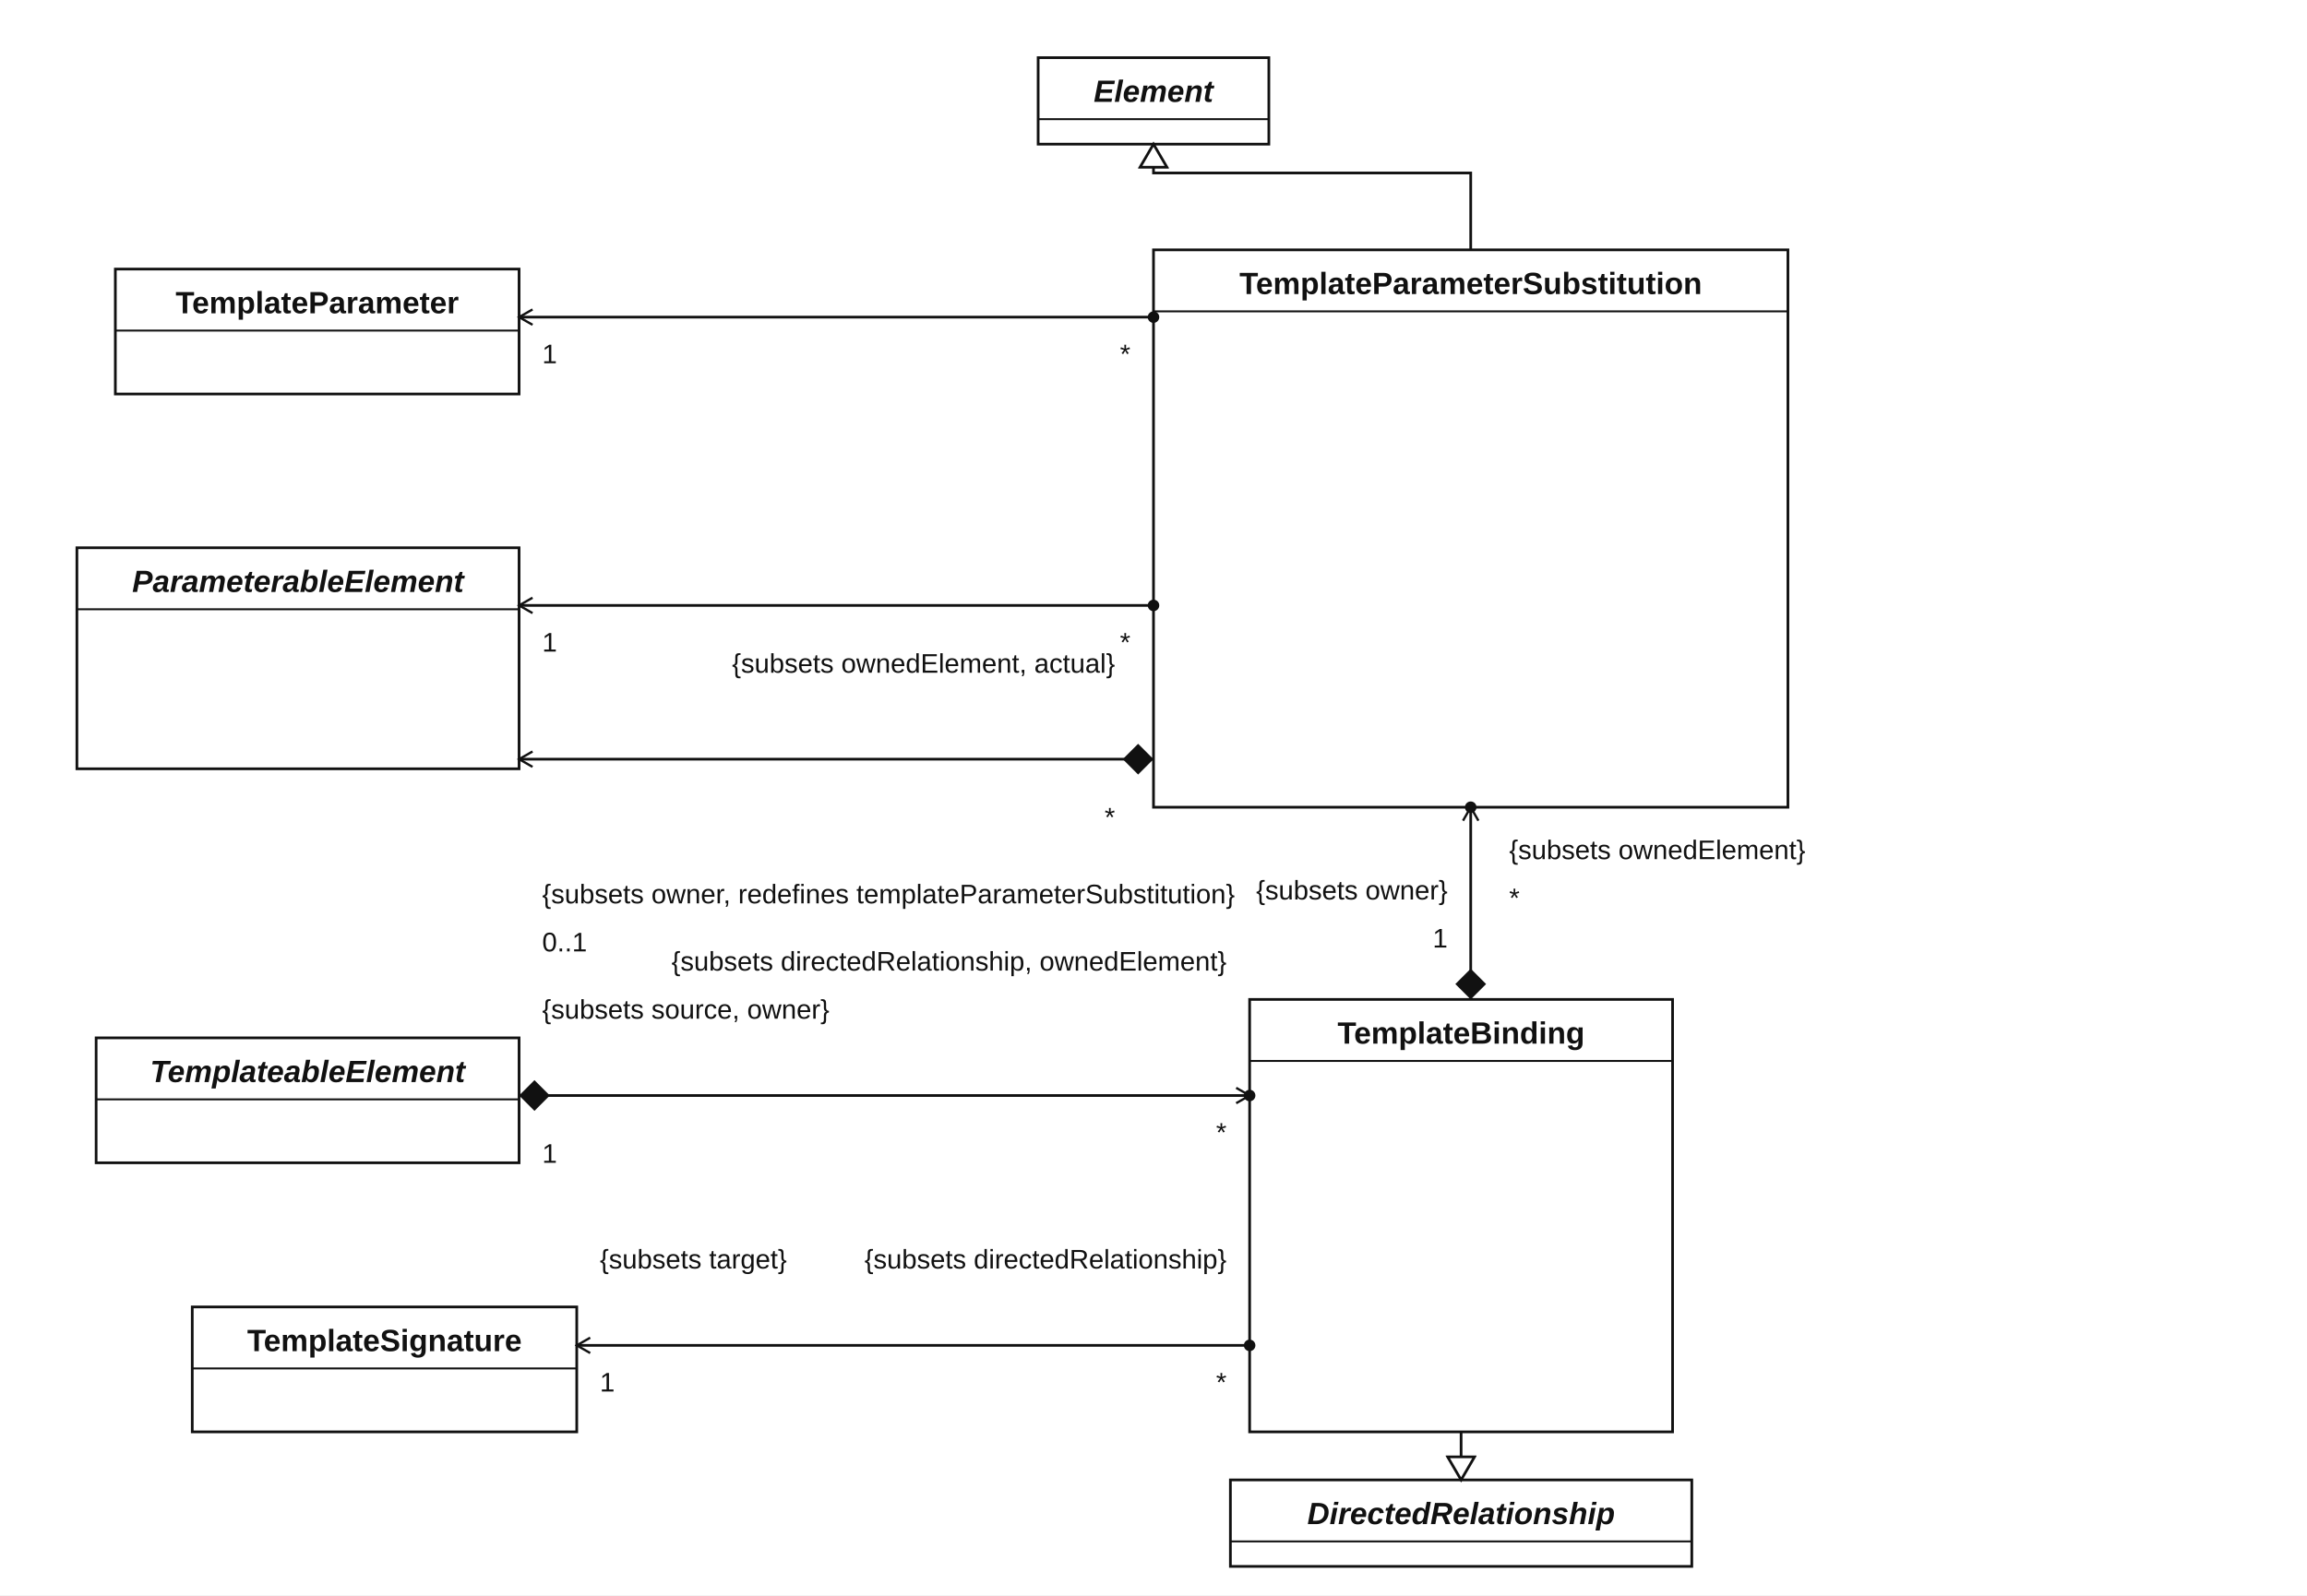
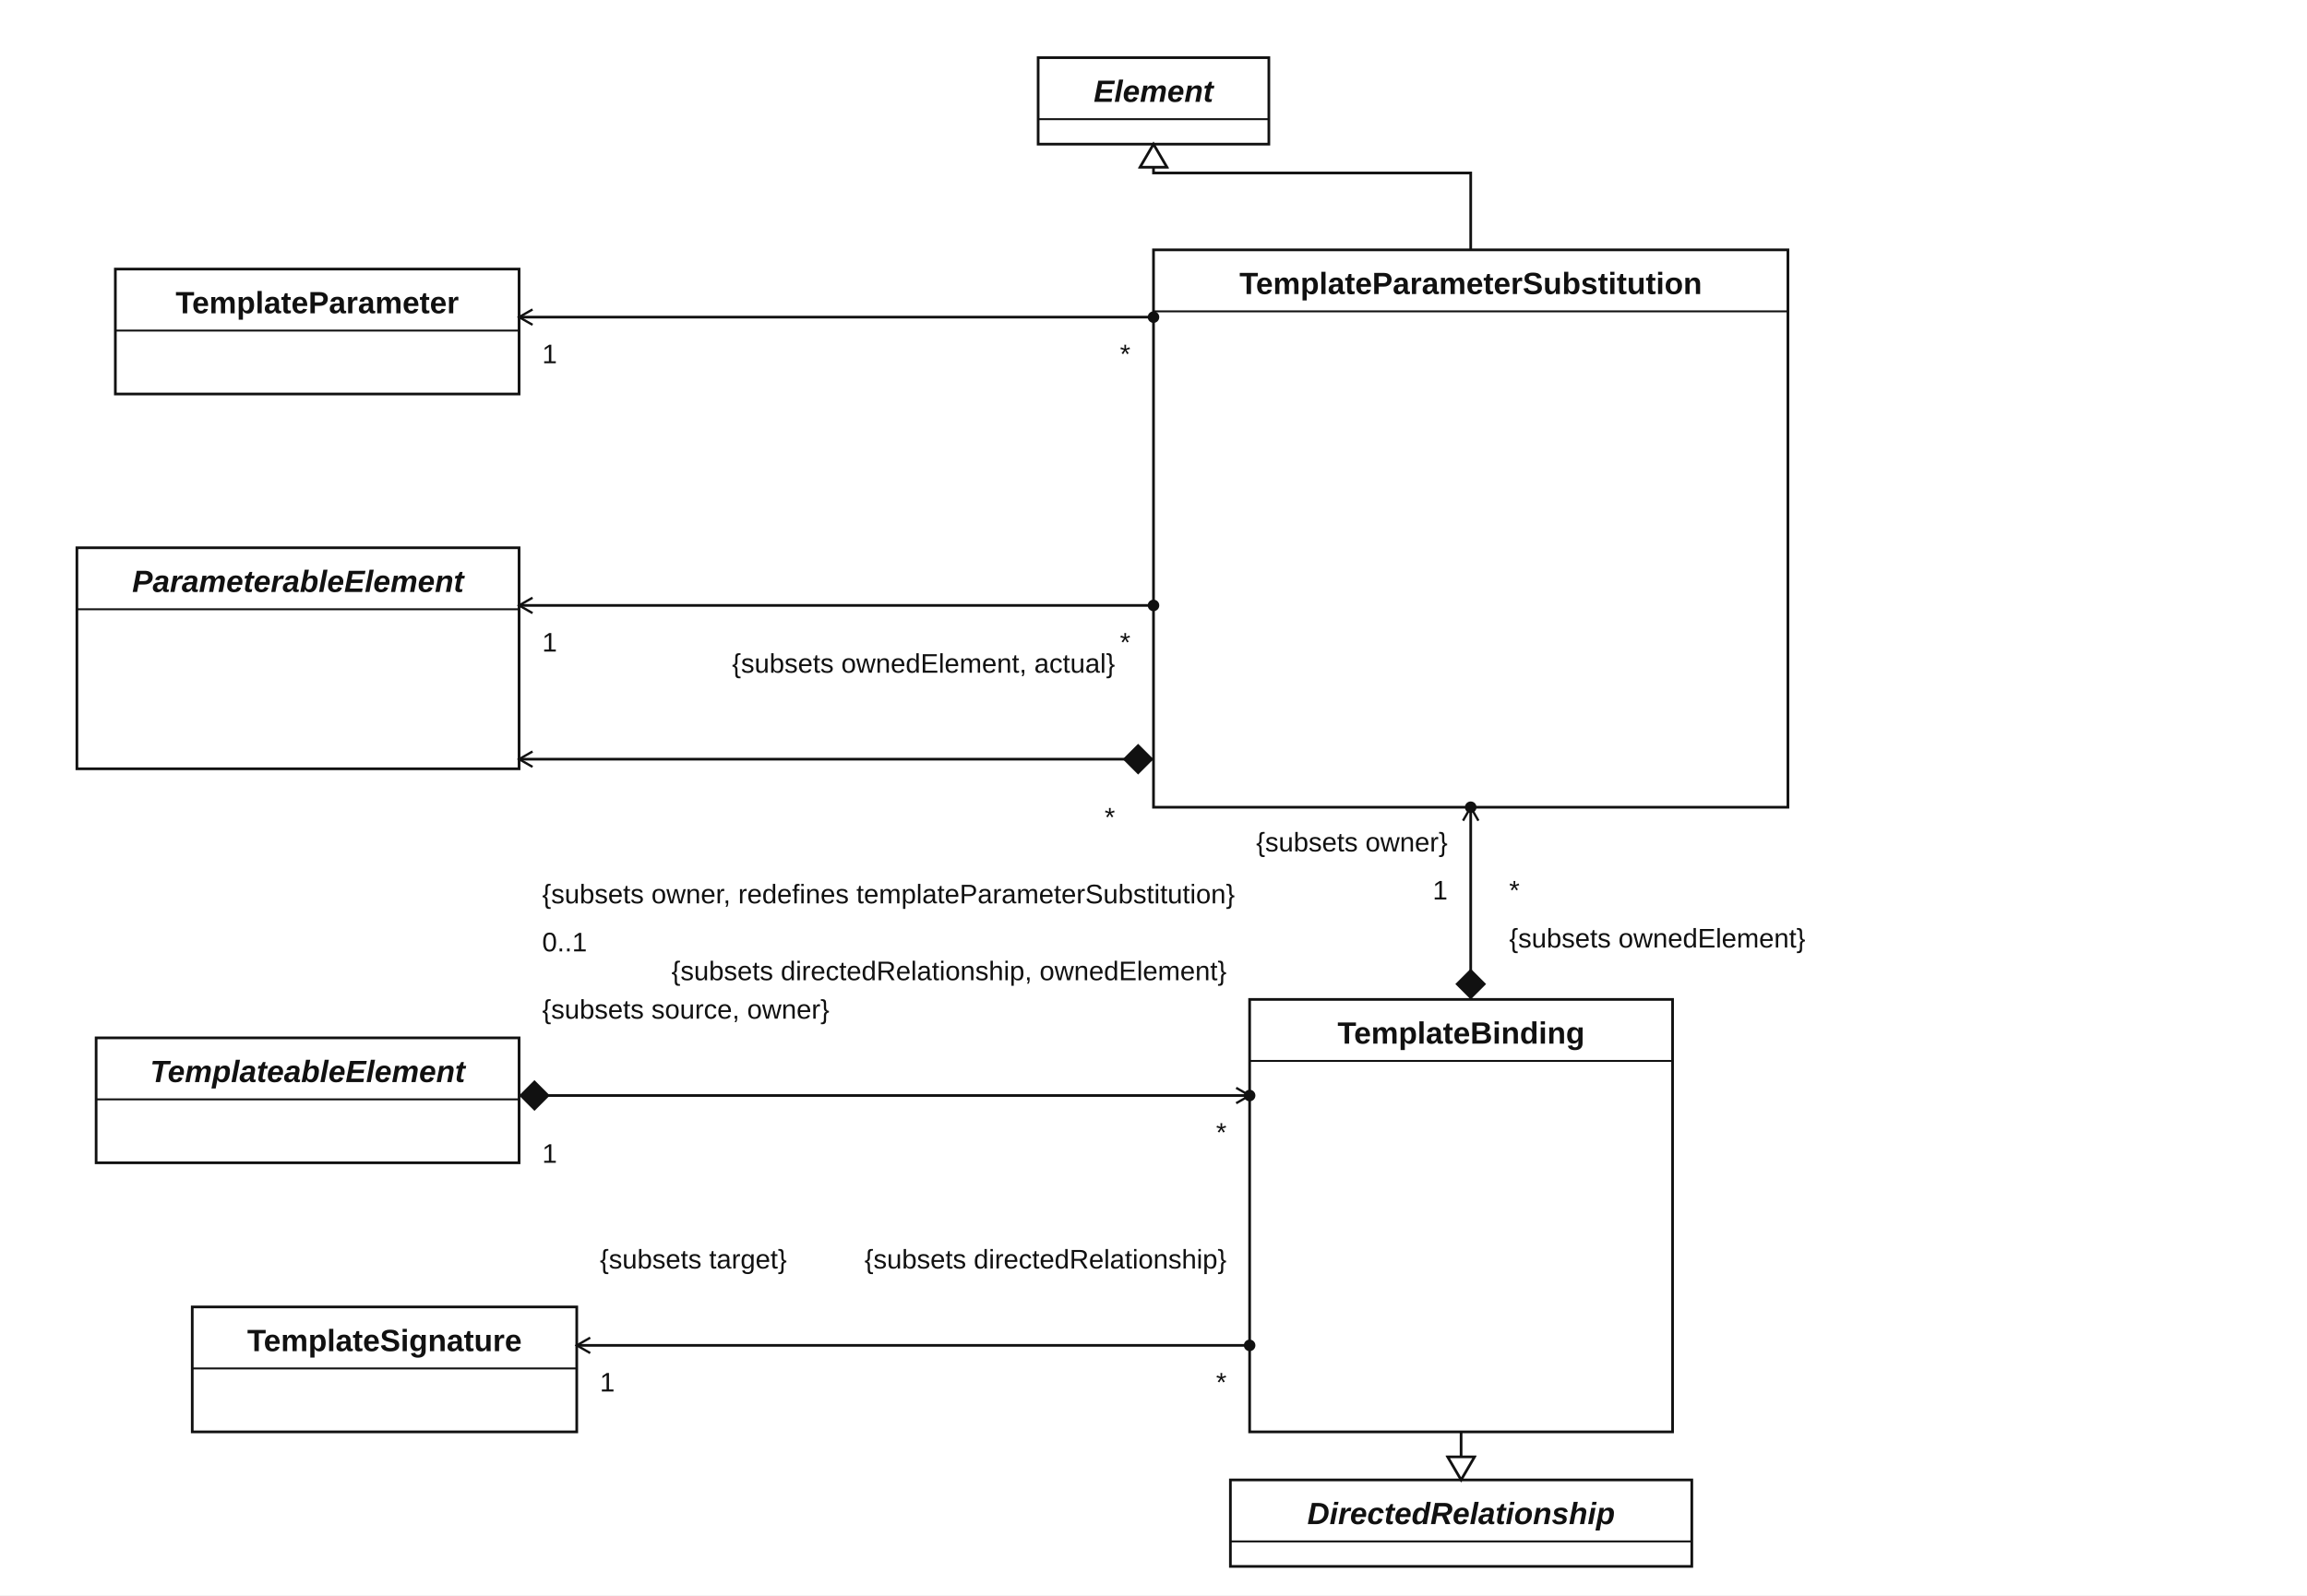
<svg xmlns="http://www.w3.org/2000/svg" width="1200" height="830" viewBox="0 0 1200 830" role="img" aria-labelledby="diagram-title diagram-description" data-figure="7.4">
  <defs>
    <marker id="generalization" markerWidth="15" markerHeight="16" refX="13" refY="8" orient="auto" markerUnits="userSpaceOnUse">
      <path d="M 1 1 L 13 8 L 1 15 Z" fill="#ffffff" stroke="#111111" stroke-width="1.4" />
    </marker>
    <marker id="navigation" markerWidth="9" markerHeight="10" refX="8" refY="5" orient="auto" markerUnits="userSpaceOnUse">
      <path d="M 1 1 L 8 5 L 1 9" fill="none" stroke="context-stroke" stroke-width="1.2" />
    </marker>
    <marker id="navigation-start" markerWidth="9" markerHeight="10" refX="8" refY="5" orient="auto-start-reverse" markerUnits="userSpaceOnUse">
      <path d="M 1 1 L 8 5 L 1 9" fill="none" stroke="context-stroke" stroke-width="1.2" />
    </marker>
    <style>.background, .class-box, .package-box, .note-box { fill: #ffffff; }
  .class-box, .package-box, .note-box, .association, .generalization-line,
  .class-divider, .example-association, .dependency-line, .note-link { stroke: #111111; stroke-width: 1.4; }
  .association, .generalization-line, .class-divider, .example-association,
  .dependency-line, .note-link { fill: none; }
  .class-divider { stroke-width: 1; }
  text { fill: #111111; font-family: Arial, Helvetica, sans-serif; font-size: 16px; }
  .class-name { font-weight: 700; }
  .abstract { font-style: italic; }
  .attribute, .operation, .association-label, .example-label { font-size: 14px; }
  .end-dot, .composition { fill: #111111; }
  .dependency-line, .note-link { stroke-dasharray: 7 5; }
  .template-signature { stroke-dasharray: 4 3; }
  a { cursor: pointer; }
  a:hover .class-box, a:hover .note-box { fill: #eef3fb; stroke: #1e3a8a; }
  a:focus-visible { outline: none; }
  a:focus-visible .class-box, a:focus-visible .note-box { stroke: #7c3aed; stroke-width: 3; }
  .association, .example-association, .dependency-line { pointer-events: stroke; }
  .association-hitbox { fill: none; stroke: transparent; stroke-width: 12; pointer-events: stroke; }
  .association-group:hover .association, .example-association-group:hover .example-association,
  .dependency-group:hover .dependency-line { stroke: #1e3a8a; stroke-width: 2.2; }
  .association-group:hover text, .example-association-group:hover text,
  .dependency-group:hover text { fill: #1e3a8a; }
  .association-group:hover .end-dot, .association-group:hover .composition,
  .example-association-group:hover .end-dot { fill: #1e3a8a; }
  .association-end { cursor: help; }</style>
  </defs>
  <rect class="background" width="1200" height="830" />
  <a class="class-node" data-classifier="Element" href="../../index.html#/classifier/element" target="_top" aria-label="Element — открыть описание класса">
    <rect class="class-box" x="540" y="30" width="120" height="45" />
    <line class="class-divider" x1="540" y1="62" x2="660" y2="62" />
    <text class="class-name abstract" x="600.0" y="53" text-anchor="middle">Element</text>
  </a>
  <a class="class-node" data-classifier="TemplateParameter" href="../../index.html#/classifier/templateparameter" target="_top" aria-label="TemplateParameter — открыть описание класса">
    <rect class="class-box" x="60" y="140" width="210" height="65" />
    <line class="class-divider" x1="60" y1="172" x2="270" y2="172" />
    <text class="class-name" x="165.0" y="163" text-anchor="middle">TemplateParameter</text>
  </a>
  <a class="class-node" data-classifier="ParameterableElement" href="../../index.html#/classifier/parameterableelement" target="_top" aria-label="ParameterableElement — открыть описание класса">
    <rect class="class-box" x="40" y="285" width="230" height="115" />
    <line class="class-divider" x1="40" y1="317" x2="270" y2="317" />
    <text class="class-name abstract" x="155.0" y="308" text-anchor="middle">ParameterableElement</text>
  </a>
  <a class="class-node" data-classifier="TemplateParameterSubstitution" href="../../index.html#/classifier/templateparametersubstitution" target="_top" aria-label="TemplateParameterSubstitution — открыть описание класса">
    <rect class="class-box" x="600" y="130" width="330" height="290" />
    <line class="class-divider" x1="600" y1="162" x2="930" y2="162" />
    <text class="class-name" x="765.0" y="153" text-anchor="middle">TemplateParameterSubstitution</text>
  </a>
  <a class="class-node" data-classifier="TemplateableElement" href="../../index.html#/classifier/templateableelement" target="_top" aria-label="TemplateableElement — открыть описание класса">
    <rect class="class-box" x="50" y="540" width="220" height="65" />
    <line class="class-divider" x1="50" y1="572" x2="270" y2="572" />
    <text class="class-name abstract" x="160.0" y="563" text-anchor="middle">TemplateableElement</text>
  </a>
  <a class="class-node" data-classifier="TemplateSignature" href="../../index.html#/classifier/templatesignature" target="_top" aria-label="TemplateSignature — открыть описание класса">
    <rect class="class-box" x="100" y="680" width="200" height="65" />
    <line class="class-divider" x1="100" y1="712" x2="300" y2="712" />
    <text class="class-name" x="200.0" y="703" text-anchor="middle">TemplateSignature</text>
  </a>
  <a class="class-node" data-classifier="TemplateBinding" href="../../index.html#/classifier/templatebinding" target="_top" aria-label="TemplateBinding — открыть описание класса">
    <rect class="class-box" x="650" y="520" width="220" height="225" />
    <line class="class-divider" x1="650" y1="552" x2="870" y2="552" />
    <text class="class-name" x="760.0" y="543" text-anchor="middle">TemplateBinding</text>
  </a>
  <a class="class-node" data-classifier="DirectedRelationship" href="../../index.html#/classifier/directedrelationship" target="_top" aria-label="DirectedRelationship — открыть описание класса">
    <rect class="class-box" x="640" y="770" width="240" height="45" />
    <line class="class-divider" x1="640" y1="802" x2="880" y2="802" />
    <text class="class-name abstract" x="760.0" y="793" text-anchor="middle">DirectedRelationship</text>
  </a>
  <path class="generalization-line" d="M 765 130 V 90 H 600 V 75" data-child="TemplateParameterSubstitution" data-parent="Element" marker-end="url(#generalization)" />
  <path class="generalization-line" d="M 760 745 V 770" data-child="TemplateBinding" data-parent="DirectedRelationship" marker-end="url(#generalization)" />
  <a class="association-link" href="../../index.html#/association/a-formal-templateparametersubstitution" target="_top" aria-label="Открыть описание ассоциации A_formal_templateParameterSubstitution">
    <g class="association-group" id="A_formal_templateParameterSubstitution">
      <path class="association" d="M 270 165 H 600" marker-start="url(#navigation-start)" />
      <path class="association-hitbox" d="M 270 165 H 600" aria-hidden="true" />
      <circle class="end-dot" cx="600" cy="165" r="3" />
      <text class="association-end" x="282" y="150" />
      <text class="association-end" x="588" y="150" text-anchor="end" />
      <text class="association-label" x="282" y="189">1</text>
      <text class="association-label" x="588" y="189" text-anchor="end">*</text>
    </g>
  </a>
  <a class="association-link" href="../../index.html#/association/a-actual-templateparametersubstitution" target="_top" aria-label="Открыть описание ассоциации A_actual_templateParameterSubstitution">
    <g class="association-group" id="A_actual_templateParameterSubstitution">
      <path class="association" d="M 270 315 H 600" marker-start="url(#navigation-start)" />
      <path class="association-hitbox" d="M 270 315 H 600" aria-hidden="true" />
      <circle class="end-dot" cx="600" cy="315" r="3" />
      <text class="association-end" x="282" y="300" />
      <text class="association-end" x="588" y="300" text-anchor="end" />
      <text class="association-label" x="282" y="339">1</text>
      <text class="association-label" x="588" y="339" text-anchor="end">*</text>
    </g>
  </a>
  <a class="association-link" href="../../index.html#/association/a-ownedactual-owningtemplateparametersubstitution" target="_top" aria-label="Открыть описание ассоциации A_ownedActual_owningTemplateParameterSubstitution">
    <g class="association-group" id="A_ownedActual_owningTemplateParameterSubstitution">
      <path class="association" d="M 270 395 H 600" marker-start="url(#navigation-start)" />
      <path class="association-hitbox" d="M 270 395 H 600" aria-hidden="true" />
      <polygon class="composition" points="600,395 592,387 584,395 592,403" />
      <text class="association-end" x="282" y="420" />
      <text class="association-end" x="580" y="375" text-anchor="end" />
      <text class="association-label" x="282" y="495">0..1</text>
      <text class="association-label" x="282" y="470">{subsets owner, redefines templateParameterSubstitution}</text>
      <text class="association-label" x="580" y="350" text-anchor="end">{subsets ownedElement, actual}</text>
      <text class="association-label" x="580" y="430" text-anchor="end">*</text>
    </g>
  </a>
  <a class="association-link" href="../../index.html#/association/a-parametersubstitution-templatebinding" target="_top" aria-label="Открыть описание ассоциации A_parameterSubstitution_templateBinding">
    <g class="association-group" id="A_parameterSubstitution_templateBinding">
      <path class="association" d="M 765 420 V 520" marker-start="url(#navigation-start)" />
      <path class="association-hitbox" d="M 765 420 V 520" aria-hidden="true" />
      <polygon class="composition" points="765,520 757,512 765,504 773,512" />
      <circle class="end-dot" cx="765" cy="420" r="3" />
-       <text class="association-end" x="753" y="443" text-anchor="end" />
-       <text class="association-end" x="785" y="497" />
-       <text class="association-label" x="753" y="468" text-anchor="end">{subsets owner}</text>
-       <text class="association-label" x="753" y="493" text-anchor="end">1</text>
-       <text class="association-label" x="785" y="447">{subsets ownedElement}</text>
-       <text class="association-label" x="785" y="472">*</text>
+       <text class="association-end" x="753" y="493" text-anchor="end" />
+       <text class="association-end" x="785" y="443" />
+       <text class="association-label" x="753" y="443" text-anchor="end">{subsets owner}</text>
+       <text class="association-label" x="753" y="468" text-anchor="end">1</text>
+       <text class="association-label" x="785" y="493">{subsets ownedElement}</text>
+       <text class="association-label" x="785" y="468">*</text>
    </g>
  </a>
  <a class="association-link" href="../../index.html#/association/a-templatebinding-boundelement" target="_top" aria-label="Открыть описание ассоциации A_templateBinding_boundElement">
    <g class="association-group" id="A_templateBinding_boundElement">
      <path class="association" d="M 270 570 H 650" marker-end="url(#navigation)" />
      <path class="association-hitbox" d="M 270 570 H 650" aria-hidden="true" />
      <polygon class="composition" points="270,570 278,562 286,570 278,578" />
      <circle class="end-dot" cx="650" cy="570" r="3" />
      <text class="association-end" x="282" y="555" />
      <text class="association-end" x="638" y="555" text-anchor="end" />
      <text class="association-label" x="282" y="530">{subsets source, owner}</text>
      <text class="association-label" x="282" y="605">1</text>
-       <text class="association-label" x="638" y="505" text-anchor="end">{subsets directedRelationship, ownedElement}</text>
+       <text class="association-label" x="638" y="510" text-anchor="end">{subsets directedRelationship, ownedElement}</text>
      <text class="association-label" x="638" y="594" text-anchor="end">*</text>
    </g>
  </a>
  <a class="association-link" href="../../index.html#/association/a-signature-templatebinding" target="_top" aria-label="Открыть описание ассоциации A_signature_templateBinding">
    <g class="association-group" id="A_signature_templateBinding">
      <path class="association" d="M 300 700 H 650" marker-start="url(#navigation-start)" />
      <path class="association-hitbox" d="M 300 700 H 650" aria-hidden="true" />
      <circle class="end-dot" cx="650" cy="700" r="3" />
      <text class="association-end" x="312" y="685" />
      <text class="association-end" x="638" y="685" text-anchor="end" />
      <text class="association-label" x="312" y="660">{subsets target}</text>
      <text class="association-label" x="312" y="724">1</text>
      <text class="association-label" x="638" y="660" text-anchor="end">{subsets directedRelationship}</text>
      <text class="association-label" x="638" y="724" text-anchor="end">*</text>
    </g>
  </a>
</svg>
